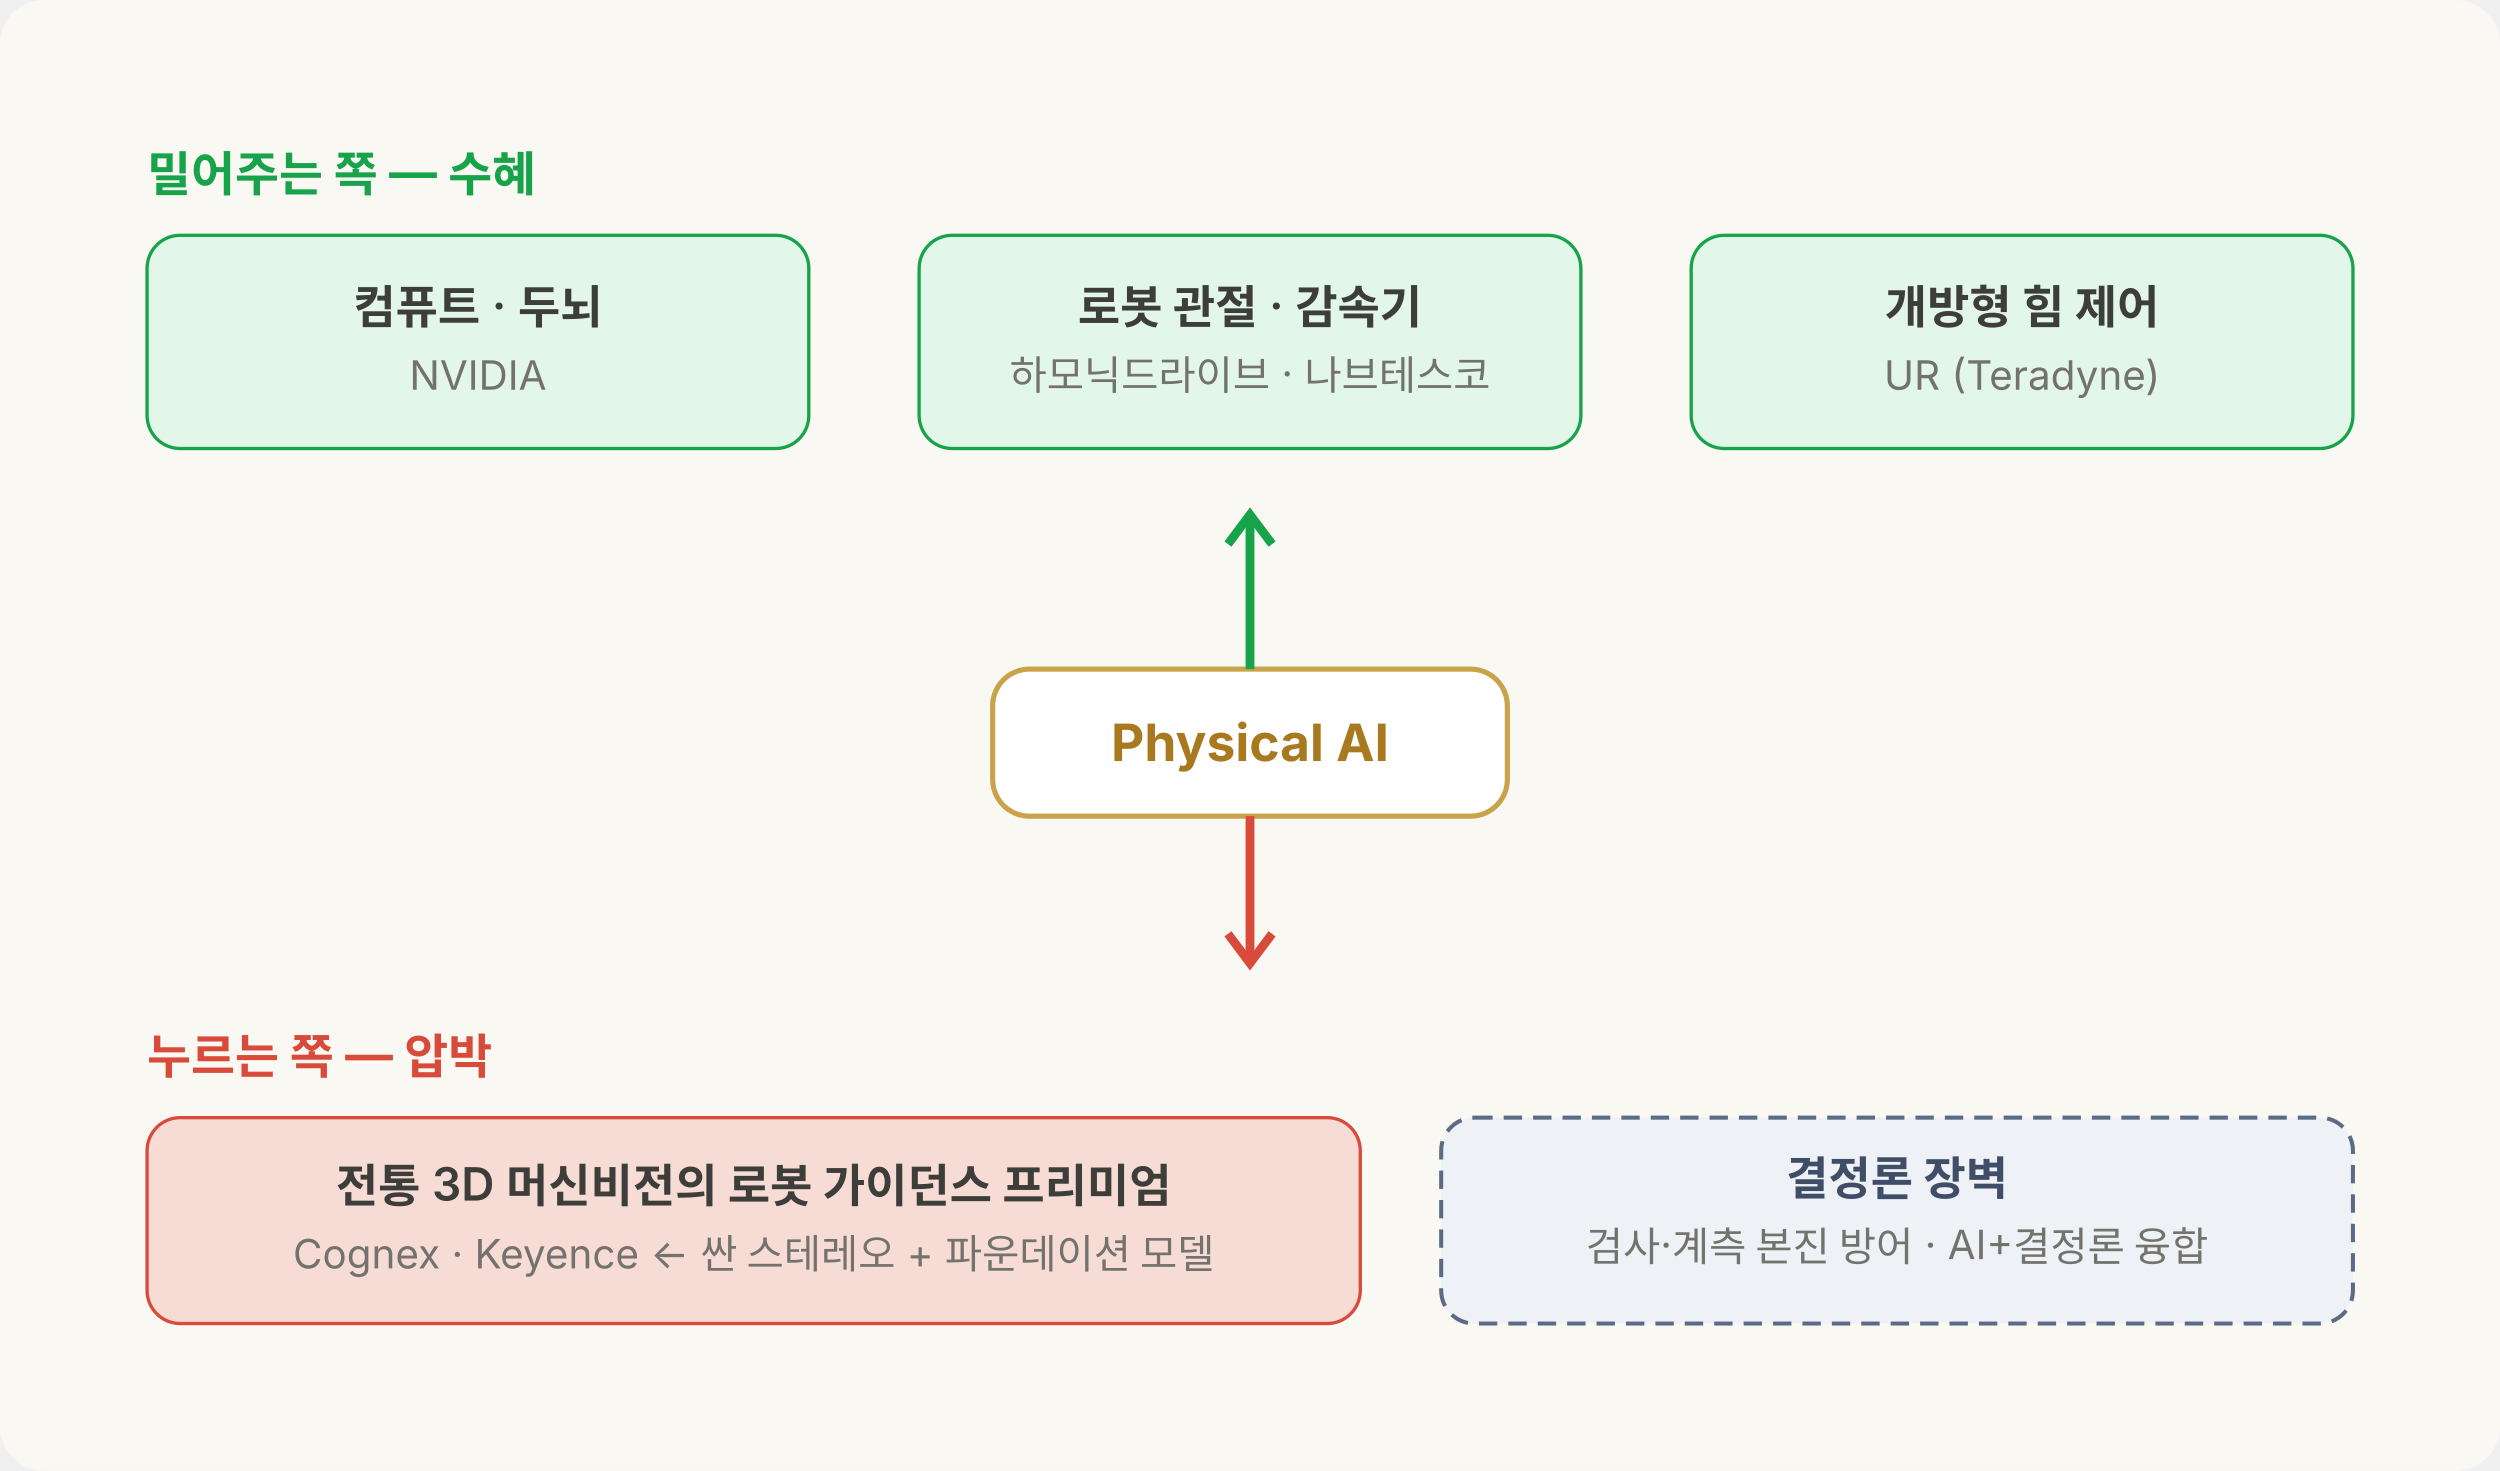
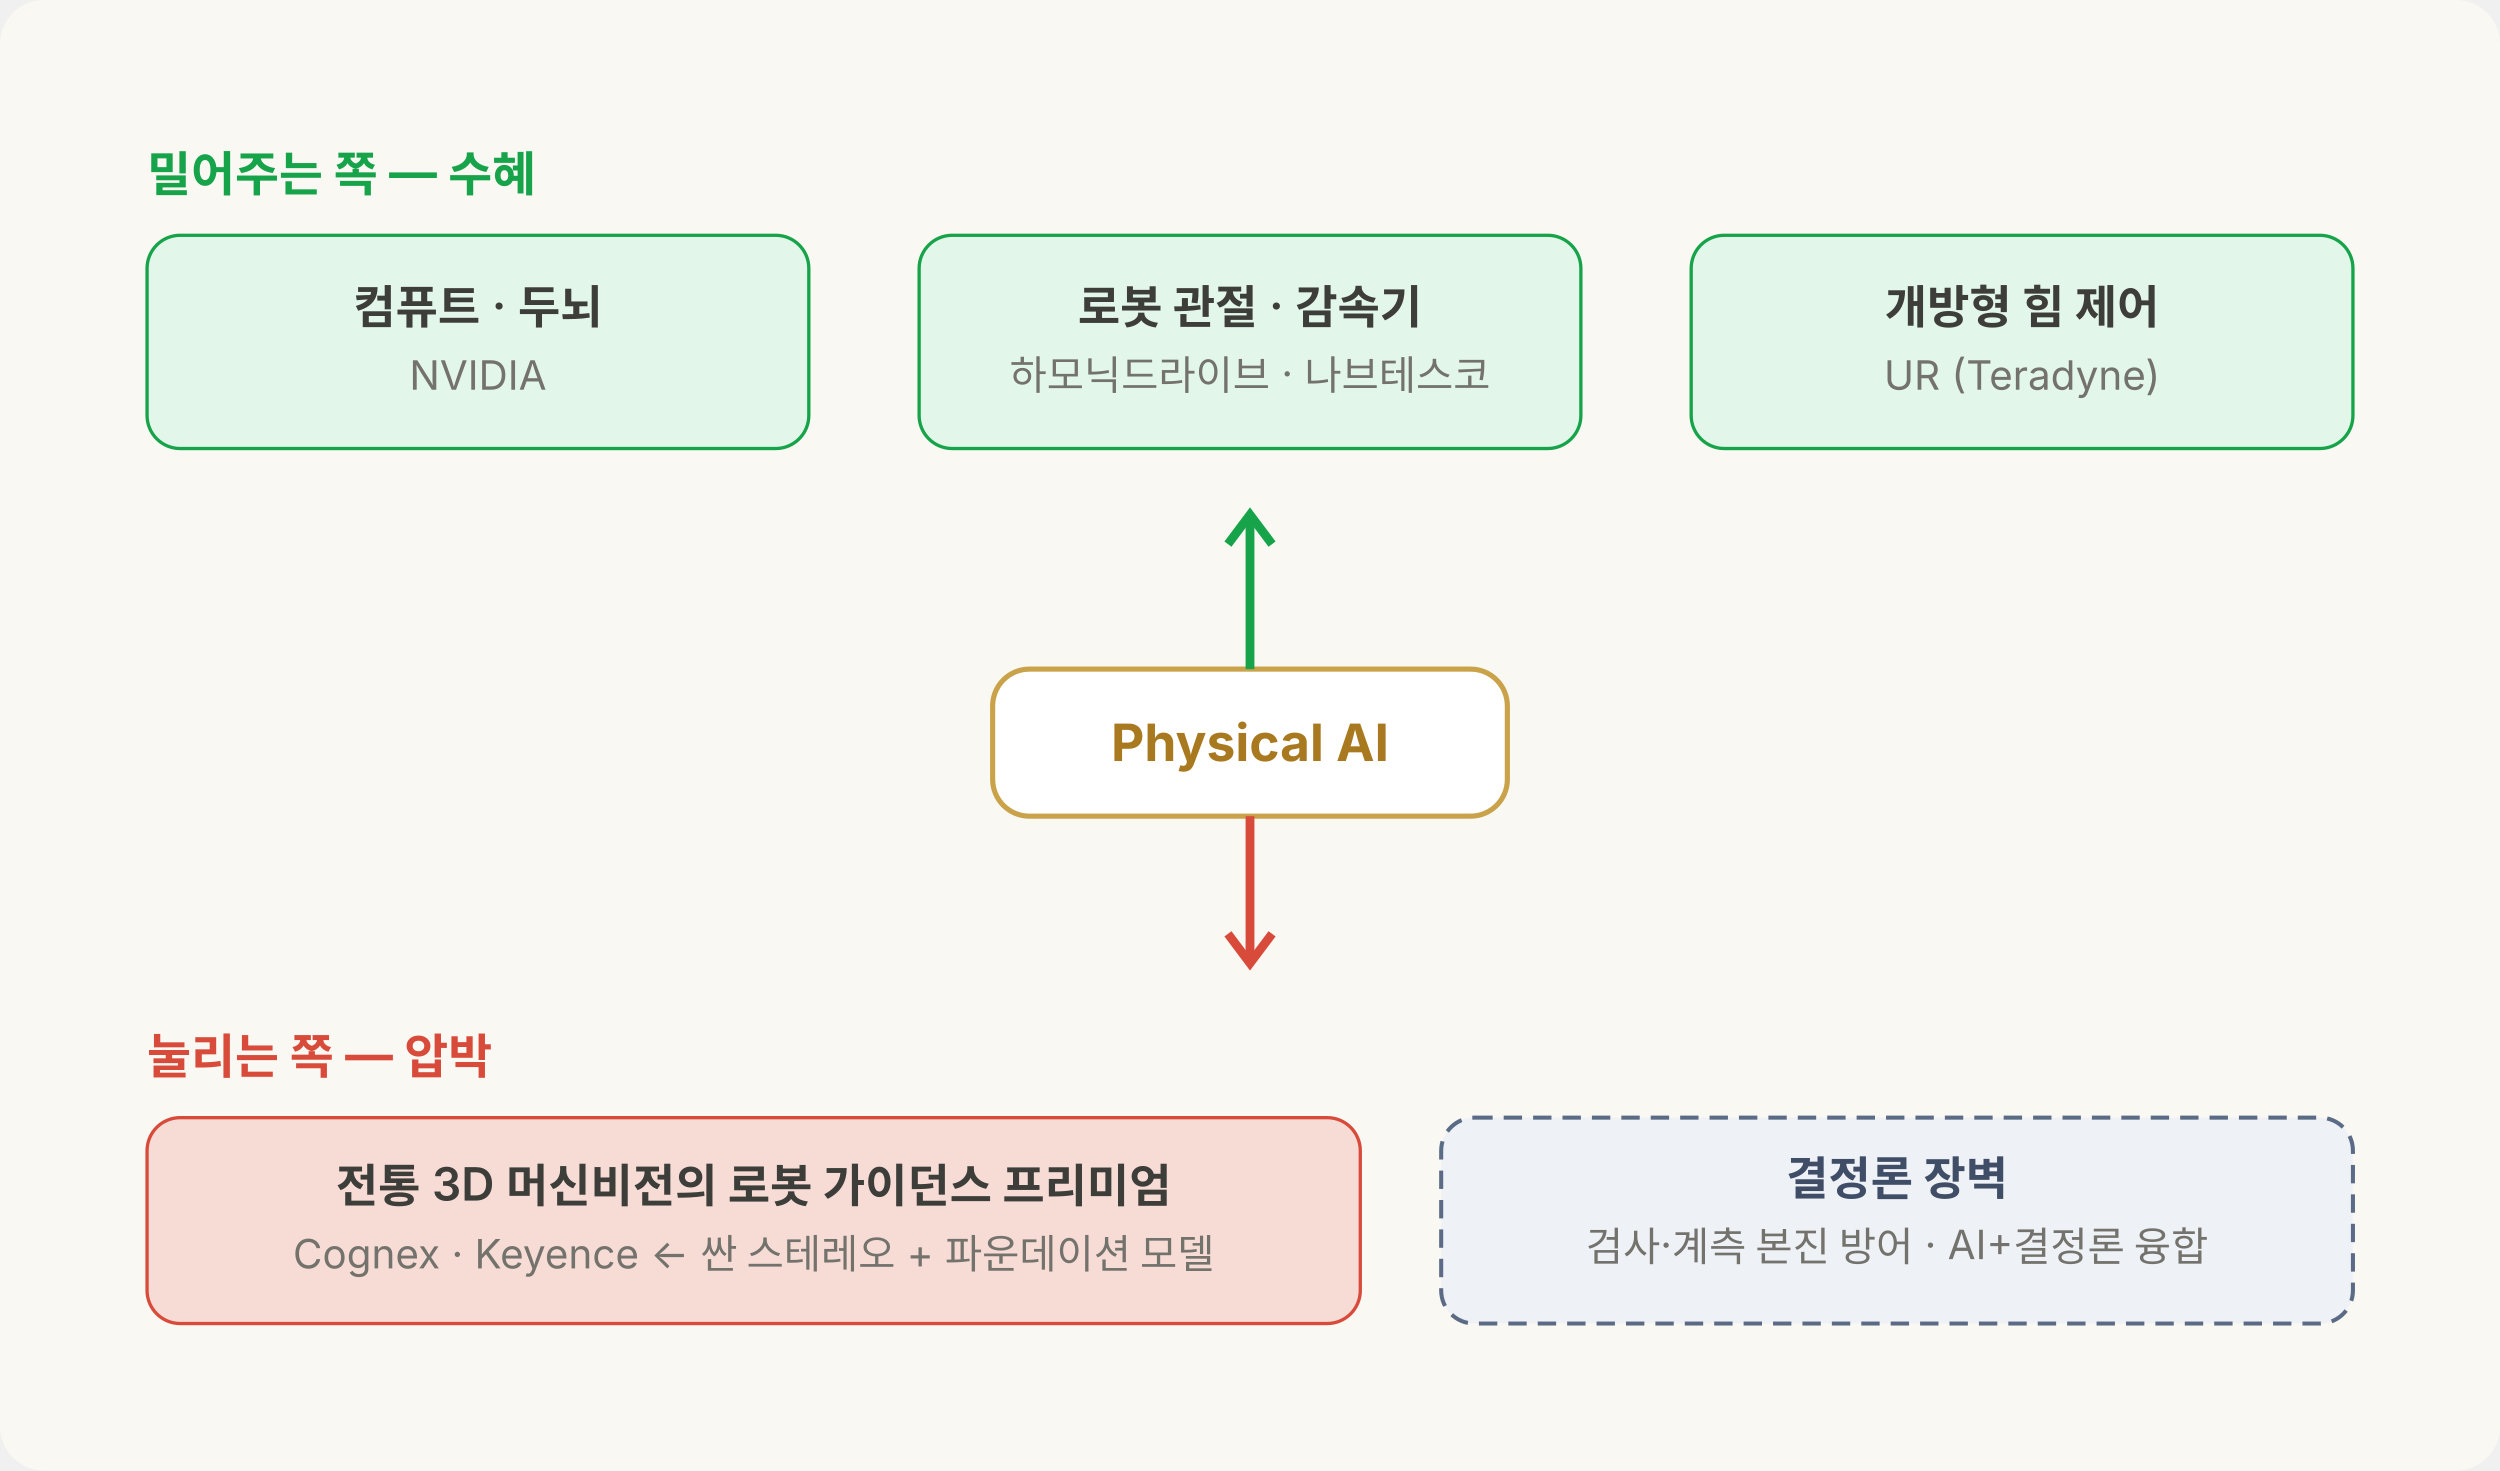
<svg xmlns="http://www.w3.org/2000/svg" width="100%" viewBox="0 0 680 400" role="img">
  <style>
text { font-family: -apple-system, BlinkMacSystemFont, "Apple SD Gothic Neo", "Malgun Gothic", sans-serif; }
.h{font-size:14px;font-weight:700;}
.b{font-size:12.5px;font-weight:600;fill:#3d3d3a;}
.s{font-size:11px;fill:#73726c;}
.zt{font-size:13px;font-weight:700;}
</style>
  <rect x="0" y="0" width="680" height="400" rx="12" fill="#FAF8F2" />
  <rect x="270" y="182" width="140" height="40" rx="10" fill="#fff" stroke="#c9a24a" stroke-width="1.4" />
  <text class="h" x="340" y="207" text-anchor="middle" style="fill:#a9791f">Physical AI</text>
  <line x1="340" y1="182" x2="340" y2="140" stroke="#16a34a" stroke-width="2.4" />
  <path d="M334,148 L340,140 L346,148" fill="none" stroke="#16a34a" stroke-width="2.4" />
  <line x1="340" y1="222" x2="340" y2="262" stroke="#d84a3a" stroke-width="2.4" />
  <path d="M334,254 L340,262 L346,254" fill="none" stroke="#d84a3a" stroke-width="2.4" />
  <text class="zt" x="40" y="52" style="fill:#16a34a">밀어주는 쪽 — 수혜</text>
  <rect x="40" y="64" width="180" height="58" rx="9" fill="#e3f6ea" stroke="#16a34a" stroke-width="0.9" />
  <text class="b" x="130" y="88" text-anchor="middle">컴퓨트 · 두뇌</text>
  <text class="s" x="130" y="106" text-anchor="middle">NVIDIA</text>
  <rect x="250" y="64" width="180" height="58" rx="9" fill="#e3f6ea" stroke="#16a34a" stroke-width="0.9" />
  <text class="b" x="340" y="88" text-anchor="middle">로봇 관절 · 감속기</text>
  <text class="s" x="340" y="106" text-anchor="middle">하모닉드라이브 · 나브테스코</text>
  <rect x="460" y="64" width="180" height="58" rx="9" fill="#e3f6ea" stroke="#16a34a" stroke-width="0.9" />
  <text class="b" x="550" y="88" text-anchor="middle">개방형 힘 제어</text>
  <text class="s" x="550" y="106" text-anchor="middle">UR (Teradyne)</text>
-   <text class="zt" x="40" y="292" style="fill:#d84a3a">누르는 쪽 — 압박</text>
+   <text class="zt" x="40" y="292" style="fill:#d84a3a">눌리는 쪽 — 압박</text>
  <rect x="40" y="304" width="330" height="56" rx="9" fill="#f7dcd6" stroke="#d84a3a" stroke-width="0.9" />
  <text class="b" x="205" y="327" text-anchor="middle">전통 3D 머신비전의 로봇 가이던스 프리미엄</text>
  <text class="s" x="205" y="345" text-anchor="middle">Cognex · Keyence ← 싼 스테레오 + 파운데이션 모델</text>
  <rect x="392" y="304" width="248" height="56" rx="9" fill="#eef1f6" stroke="#5b6b86" stroke-width="1.1" stroke-dasharray="5 3" />
  <text class="b" x="516" y="325" text-anchor="middle" style="fill:#3f4d66">결정론 장벽</text>
  <text class="s" x="516" y="343" text-anchor="middle">검사·계측 본진 방어 · AI+결정론 융합</text>
</svg>
